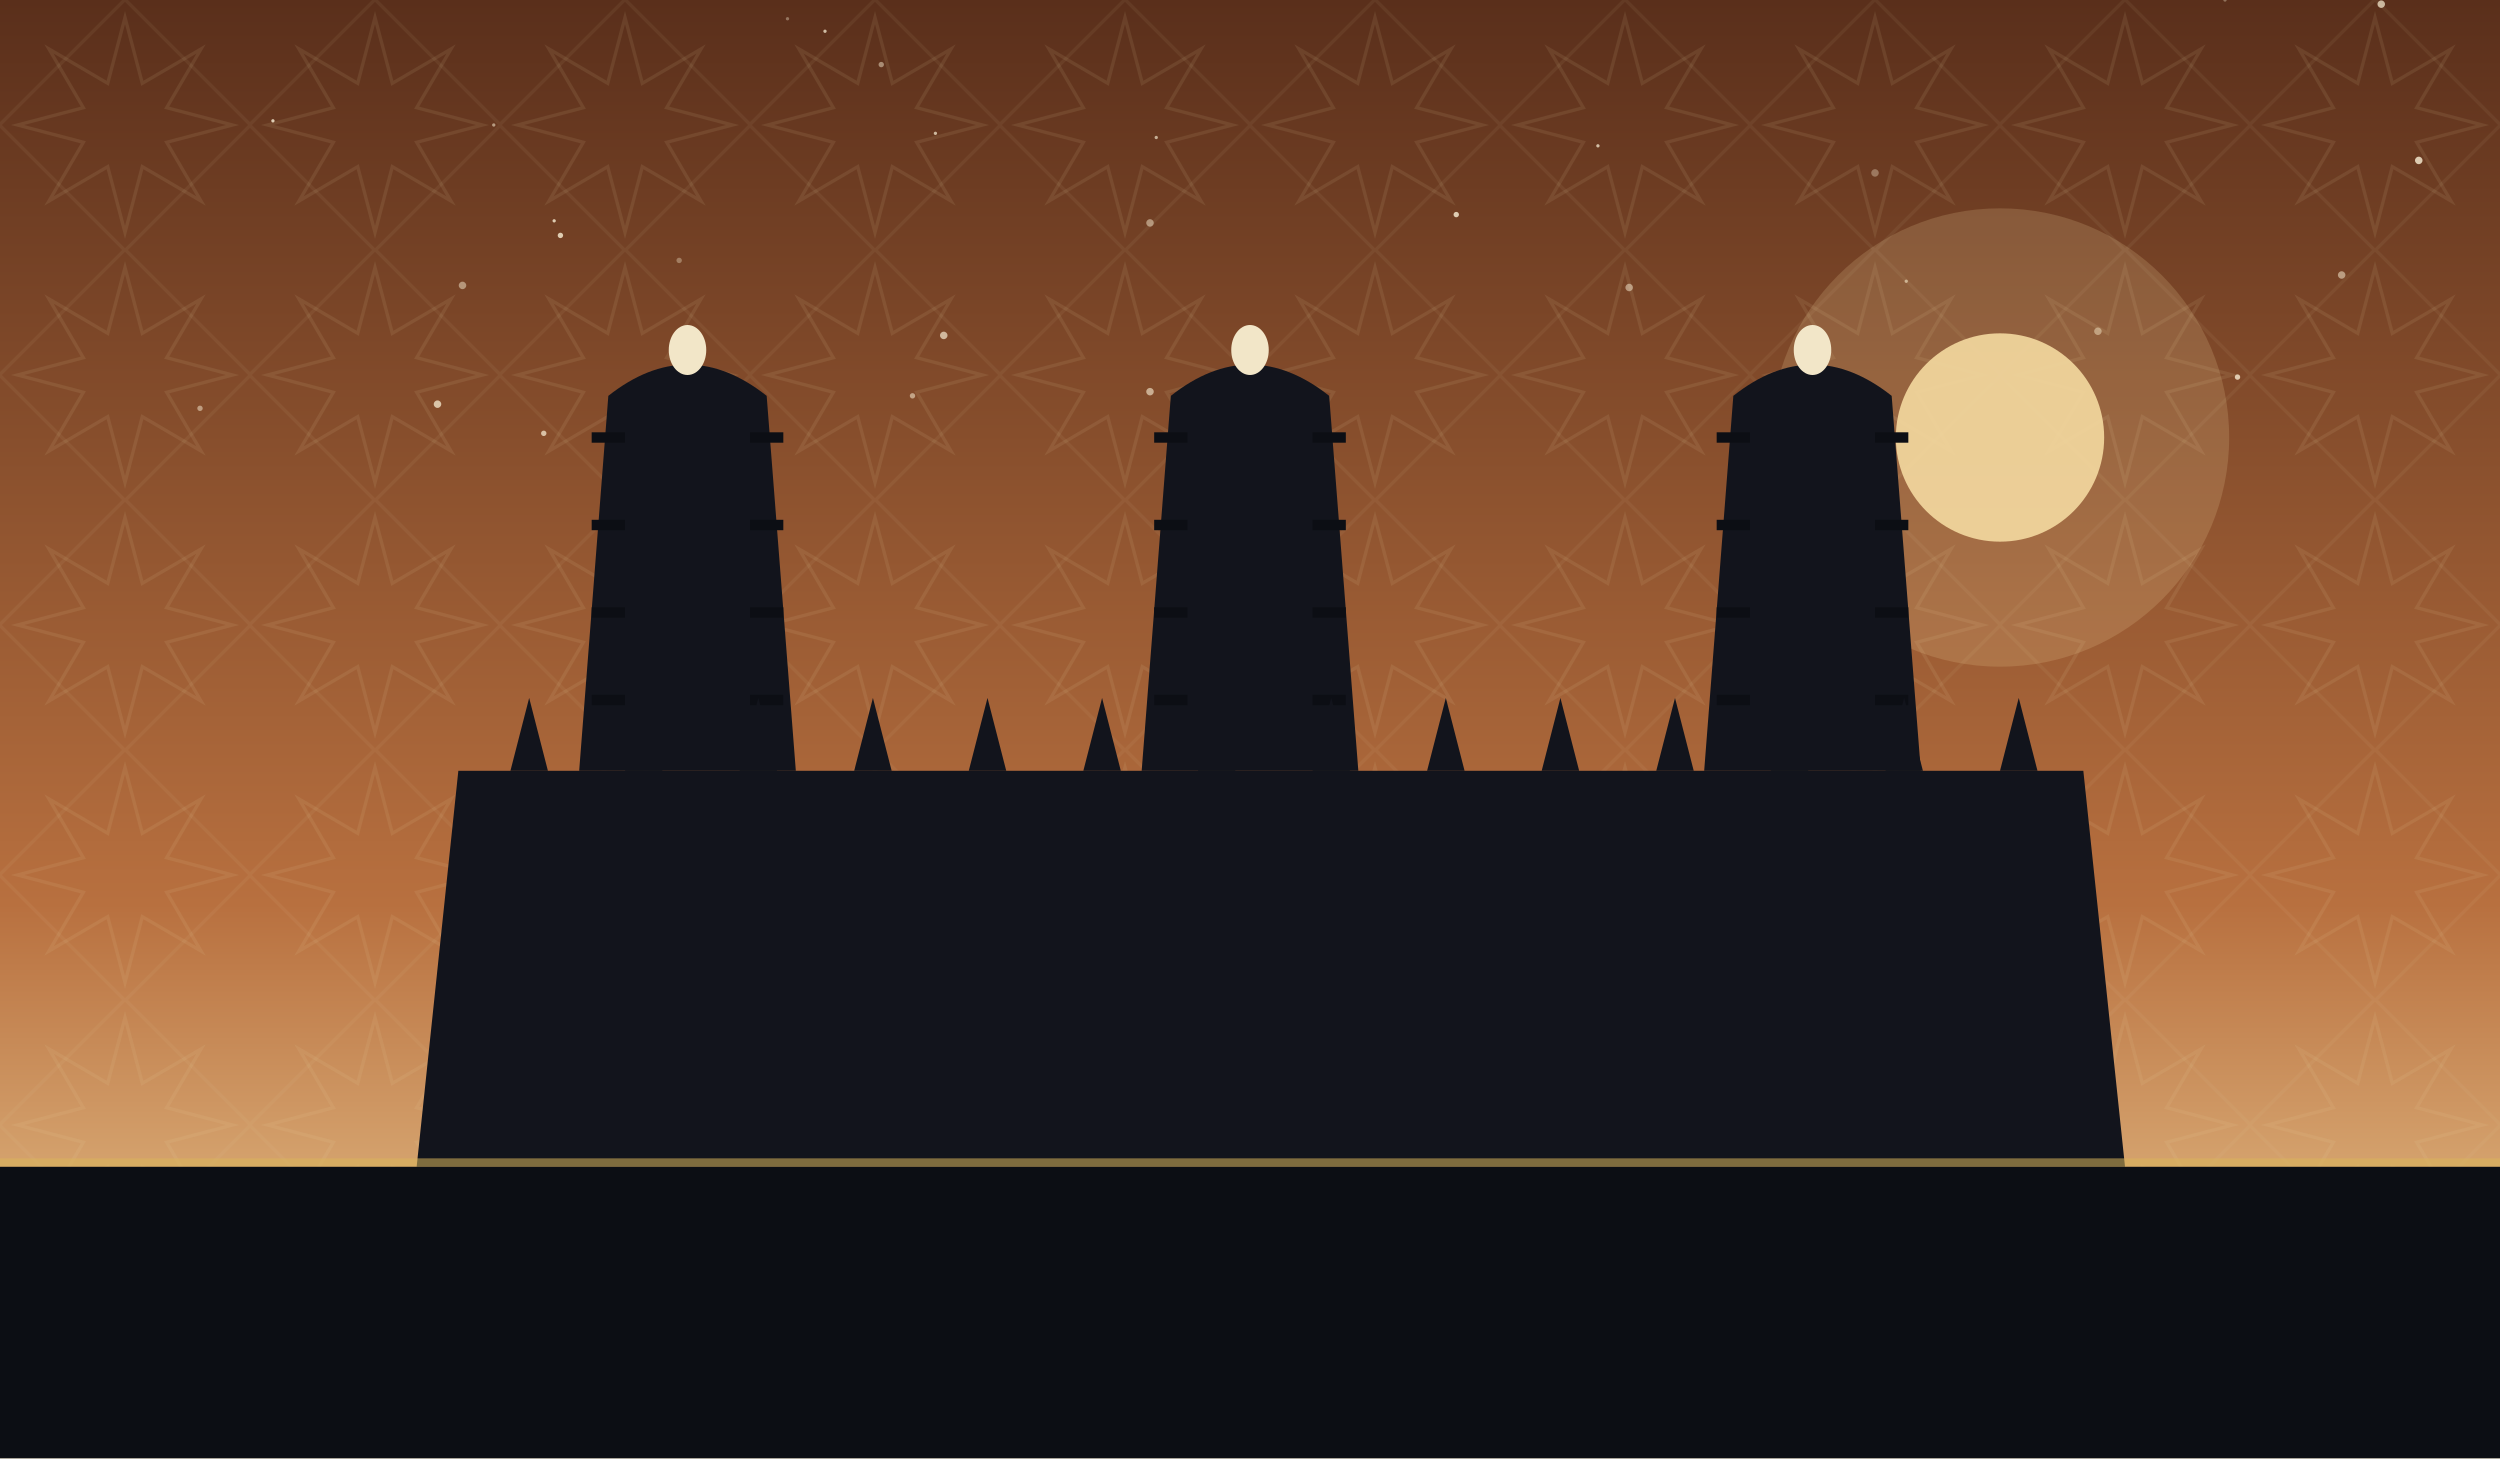
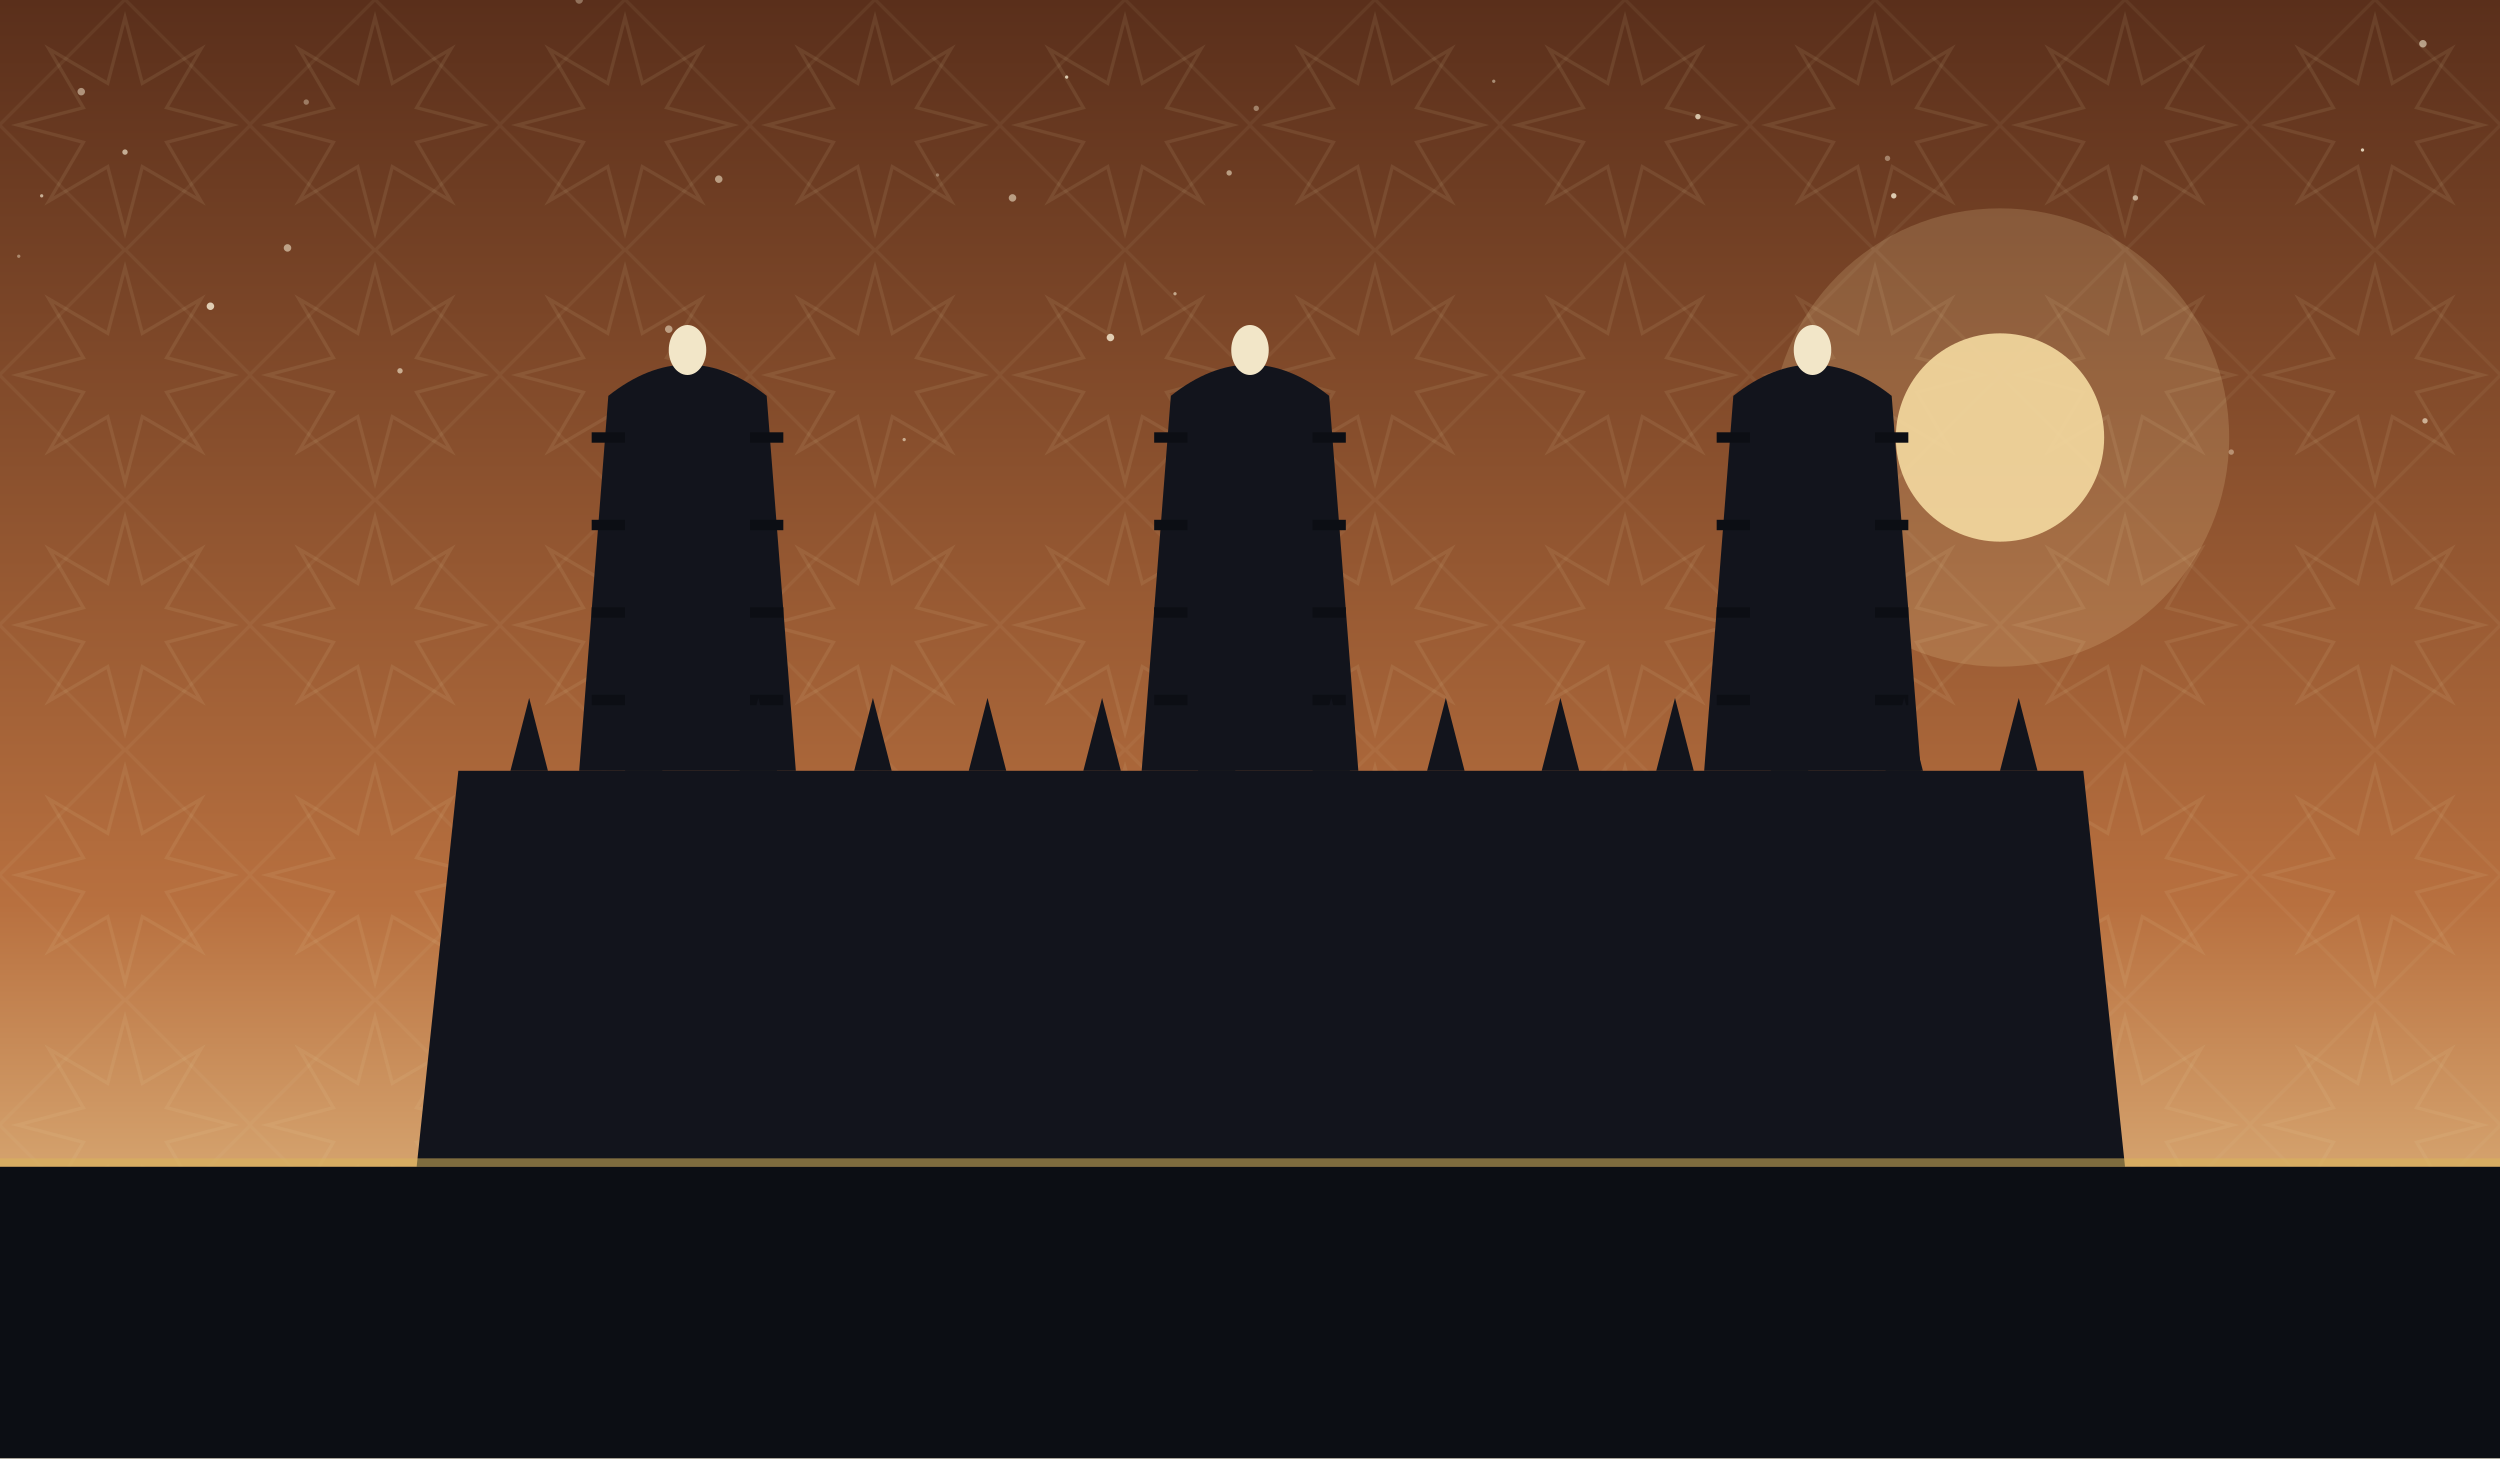
<svg xmlns="http://www.w3.org/2000/svg" viewBox="0 0 1200 700" role="img">
  <defs>
    <linearGradient id="sky" x1="0" y1="0" x2="0" y2="1">
      <stop offset="0" stop-color="#5a2f1b" />
      <stop offset="0.62" stop-color="#b8703f" />
      <stop offset="1" stop-color="#f4d9a0" />
    </linearGradient>
    <pattern id="g1" width="120" height="120" patternUnits="userSpaceOnUse">
      <polygon points="111.6,60.0 80.0,68.3 96.5,96.5 68.3,80.0 60.0,111.6 51.7,80.0 23.5,96.5 40.0,68.3 8.4,60.0 40.0,51.7 23.5,23.5 51.7,40.0 60.0,8.4 68.3,40.0 96.5,23.5 80.0,51.7" fill="none" stroke="#e8d9a8" stroke-width="1.6" opacity="0.1" />
      <rect x="17.4" y="17.4" width="85.2" height="85.2" fill="none" stroke="#e8d9a8" stroke-width="1.6" opacity="0.07" transform="rotate(45 60.0 60.0)" />
    </pattern>
  </defs>
  <rect width="1200" height="700" fill="url(#sky)" />
  <rect width="1200" height="700" fill="url(#g1)" />
-   <circle cx="266" cy="106" r="0.8" fill="#f7ecd2" opacity="0.81" />
-   <circle cx="396" cy="15" r="0.8" fill="#f7ecd2" opacity="0.75" />
-   <circle cx="423" cy="31" r="1.3" fill="#f7ecd2" opacity="0.48" />
-   <circle cx="131" cy="58" r="0.8" fill="#f7ecd2" opacity="0.83" />
-   <circle cx="552" cy="188" r="1.8" fill="#f7ecd2" opacity="0.61" />
-   <circle cx="222" cy="137" r="1.8" fill="#f7ecd2" opacity="0.49" />
-   <circle cx="269" cy="113" r="1.3" fill="#f7ecd2" opacity="0.82" />
-   <circle cx="237" cy="60" r="0.8" fill="#f7ecd2" opacity="0.55" />
-   <circle cx="438" cy="190" r="1.3" fill="#f7ecd2" opacity="0.55" />
-   <circle cx="848" cy="199" r="0.8" fill="#f7ecd2" opacity="0.37" />
-   <circle cx="915" cy="135" r="0.8" fill="#f7ecd2" opacity="0.60" />
-   <circle cx="1143" cy="2" r="1.8" fill="#f7ecd2" opacity="0.71" />
-   <circle cx="1124" cy="132" r="1.8" fill="#f7ecd2" opacity="0.53" />
-   <circle cx="1074" cy="181" r="1.3" fill="#f7ecd2" opacity="0.79" />
-   <circle cx="1161" cy="77" r="1.8" fill="#f7ecd2" opacity="0.82" />
-   <circle cx="449" cy="64" r="0.8" fill="#f7ecd2" opacity="0.71" />
-   <circle cx="210" cy="194" r="1.8" fill="#f7ecd2" opacity="0.75" />
-   <circle cx="900" cy="83" r="1.8" fill="#f7ecd2" opacity="0.35" />
-   <circle cx="1007" cy="159" r="1.8" fill="#f7ecd2" opacity="0.48" />
-   <circle cx="555" cy="66" r="0.8" fill="#f7ecd2" opacity="0.65" />
-   <circle cx="96" cy="196" r="1.3" fill="#f7ecd2" opacity="0.51" />
-   <circle cx="326" cy="125" r="1.3" fill="#f7ecd2" opacity="0.35" />
-   <circle cx="453" cy="161" r="1.8" fill="#f7ecd2" opacity="0.68" />
-   <circle cx="261" cy="208" r="1.3" fill="#f7ecd2" opacity="0.73" />
-   <circle cx="782" cy="138" r="1.8" fill="#f7ecd2" opacity="0.51" />
-   <circle cx="552" cy="107" r="1.8" fill="#f7ecd2" opacity="0.49" />
-   <circle cx="699" cy="103" r="1.3" fill="#f7ecd2" opacity="0.82" />
-   <circle cx="767" cy="70" r="0.8" fill="#f7ecd2" opacity="0.75" />
-   <circle cx="1068" cy="0" r="0.8" fill="#f7ecd2" opacity="0.35" />
-   <circle cx="378" cy="9" r="0.8" fill="#f7ecd2" opacity="0.37" />
+   <circle cx="1025" cy="95" r="1.3" fill="#f7ecd2" opacity="0.60" />
+   <circle cx="603" cy="52" r="1.3" fill="#f7ecd2" opacity="0.41" />
+   <circle cx="1134" cy="72" r="0.8" fill="#f7ecd2" opacity="0.83" />
+   <circle cx="434" cy="211" r="0.8" fill="#f7ecd2" opacity="0.59" />
+   <circle cx="1071" cy="217" r="1.3" fill="#f7ecd2" opacity="0.42" />
+   <circle cx="909" cy="94" r="1.3" fill="#f7ecd2" opacity="0.81" />
+   <circle cx="20" cy="94" r="0.8" fill="#f7ecd2" opacity="0.65" />
+   <circle cx="60" cy="73" r="1.3" fill="#f7ecd2" opacity="0.65" />
+   <circle cx="717" cy="39" r="0.8" fill="#f7ecd2" opacity="0.48" />
+   <circle cx="815" cy="56" r="1.3" fill="#f7ecd2" opacity="0.75" />
+   <circle cx="906" cy="76" r="1.3" fill="#f7ecd2" opacity="0.41" />
+   <circle cx="486" cy="95" r="1.8" fill="#f7ecd2" opacity="0.55" />
+   <circle cx="1163" cy="21" r="1.8" fill="#f7ecd2" opacity="0.58" />
+   <circle cx="321" cy="158" r="1.8" fill="#f7ecd2" opacity="0.53" />
+   <circle cx="192" cy="178" r="1.3" fill="#f7ecd2" opacity="0.61" />
+   <circle cx="512" cy="37" r="0.8" fill="#f7ecd2" opacity="0.79" />
+   <circle cx="9" cy="123" r="0.8" fill="#f7ecd2" opacity="0.42" />
+   <circle cx="627" cy="200" r="1.8" fill="#f7ecd2" opacity="0.35" />
+   <circle cx="278" cy="0" r="1.8" fill="#f7ecd2" opacity="0.35" />
+   <circle cx="138" cy="119" r="1.8" fill="#f7ecd2" opacity="0.57" />
+   <circle cx="855" cy="185" r="1.8" fill="#f7ecd2" opacity="0.60" />
+   <circle cx="533" cy="162" r="1.8" fill="#f7ecd2" opacity="0.81" />
+   <circle cx="1164" cy="202" r="1.3" fill="#f7ecd2" opacity="0.63" />
+   <circle cx="564" cy="141" r="0.8" fill="#f7ecd2" opacity="0.59" />
+   <circle cx="101" cy="147" r="1.8" fill="#f7ecd2" opacity="0.82" />
+   <circle cx="39" cy="44" r="1.8" fill="#f7ecd2" opacity="0.51" />
+   <circle cx="450" cy="84" r="0.8" fill="#f7ecd2" opacity="0.35" />
+   <circle cx="590" cy="83" r="1.3" fill="#f7ecd2" opacity="0.55" />
+   <circle cx="147" cy="49" r="1.3" fill="#f7ecd2" opacity="0.38" />
+   <circle cx="345" cy="86" r="1.8" fill="#f7ecd2" opacity="0.55" />
  <circle cx="960" cy="210" r="110" fill="#f4d9a0" opacity="0.18" />
  <circle cx="960" cy="210" r="50" fill="#f4d9a0" opacity="0.9" />
  <path d="M 200 560 L 220 370 L 1000 370 L 1020 560 Z" fill="#12141c" />
  <path d="M 278 370 L 292 190 Q 330 160 368 190 L 382 370 Z" fill="#12141c" />
  <ellipse cx="330" cy="168" rx="9" ry="12" fill="#f2e6c8" />
  <line x1="300" y1="210" x2="284" y2="210" stroke="#0c0e14" stroke-width="5" />
  <line x1="360" y1="210" x2="376" y2="210" stroke="#0c0e14" stroke-width="5" />
  <line x1="300" y1="252" x2="284" y2="252" stroke="#0c0e14" stroke-width="5" />
  <line x1="360" y1="252" x2="376" y2="252" stroke="#0c0e14" stroke-width="5" />
  <line x1="300" y1="294" x2="284" y2="294" stroke="#0c0e14" stroke-width="5" />
  <line x1="360" y1="294" x2="376" y2="294" stroke="#0c0e14" stroke-width="5" />
  <line x1="300" y1="336" x2="284" y2="336" stroke="#0c0e14" stroke-width="5" />
  <line x1="360" y1="336" x2="376" y2="336" stroke="#0c0e14" stroke-width="5" />
  <path d="M 548 370 L 562 190 Q 600 160 638 190 L 652 370 Z" fill="#12141c" />
  <ellipse cx="600" cy="168" rx="9" ry="12" fill="#f2e6c8" />
  <line x1="570" y1="210" x2="554" y2="210" stroke="#0c0e14" stroke-width="5" />
  <line x1="630" y1="210" x2="646" y2="210" stroke="#0c0e14" stroke-width="5" />
  <line x1="570" y1="252" x2="554" y2="252" stroke="#0c0e14" stroke-width="5" />
  <line x1="630" y1="252" x2="646" y2="252" stroke="#0c0e14" stroke-width="5" />
  <line x1="570" y1="294" x2="554" y2="294" stroke="#0c0e14" stroke-width="5" />
  <line x1="630" y1="294" x2="646" y2="294" stroke="#0c0e14" stroke-width="5" />
  <line x1="570" y1="336" x2="554" y2="336" stroke="#0c0e14" stroke-width="5" />
  <line x1="630" y1="336" x2="646" y2="336" stroke="#0c0e14" stroke-width="5" />
  <path d="M 818 370 L 832 190 Q 870 160 908 190 L 922 370 Z" fill="#12141c" />
  <ellipse cx="870" cy="168" rx="9" ry="12" fill="#f2e6c8" />
  <line x1="840" y1="210" x2="824" y2="210" stroke="#0c0e14" stroke-width="5" />
  <line x1="900" y1="210" x2="916" y2="210" stroke="#0c0e14" stroke-width="5" />
  <line x1="840" y1="252" x2="824" y2="252" stroke="#0c0e14" stroke-width="5" />
  <line x1="900" y1="252" x2="916" y2="252" stroke="#0c0e14" stroke-width="5" />
  <line x1="840" y1="294" x2="824" y2="294" stroke="#0c0e14" stroke-width="5" />
  <line x1="900" y1="294" x2="916" y2="294" stroke="#0c0e14" stroke-width="5" />
  <line x1="840" y1="336" x2="824" y2="336" stroke="#0c0e14" stroke-width="5" />
  <line x1="900" y1="336" x2="916" y2="336" stroke="#0c0e14" stroke-width="5" />
  <path d="M 245 370 L 254 335 L 263 370 Z" fill="#12141c" />
  <path d="M 300 370 L 309 335 L 318 370 Z" fill="#12141c" />
  <path d="M 355 370 L 364 335 L 373 370 Z" fill="#12141c" />
  <path d="M 410 370 L 419 335 L 428 370 Z" fill="#12141c" />
  <path d="M 465 370 L 474 335 L 483 370 Z" fill="#12141c" />
  <path d="M 520 370 L 529 335 L 538 370 Z" fill="#12141c" />
  <path d="M 575 370 L 584 335 L 593 370 Z" fill="#12141c" />
  <path d="M 630 370 L 639 335 L 648 370 Z" fill="#12141c" />
  <path d="M 685 370 L 694 335 L 703 370 Z" fill="#12141c" />
  <path d="M 740 370 L 749 335 L 758 370 Z" fill="#12141c" />
  <path d="M 795 370 L 804 335 L 813 370 Z" fill="#12141c" />
  <path d="M 850 370 L 859 335 L 868 370 Z" fill="#12141c" />
  <path d="M 905 370 L 914 335 L 923 370 Z" fill="#12141c" />
  <path d="M 960 370 L 969 335 L 978 370 Z" fill="#12141c" />
  <rect x="0" y="560" width="1200" height="140" fill="#0c0e14" />
  <rect x="0" y="556" width="1200" height="4" fill="#d8b45a" opacity="0.55" />
</svg>
